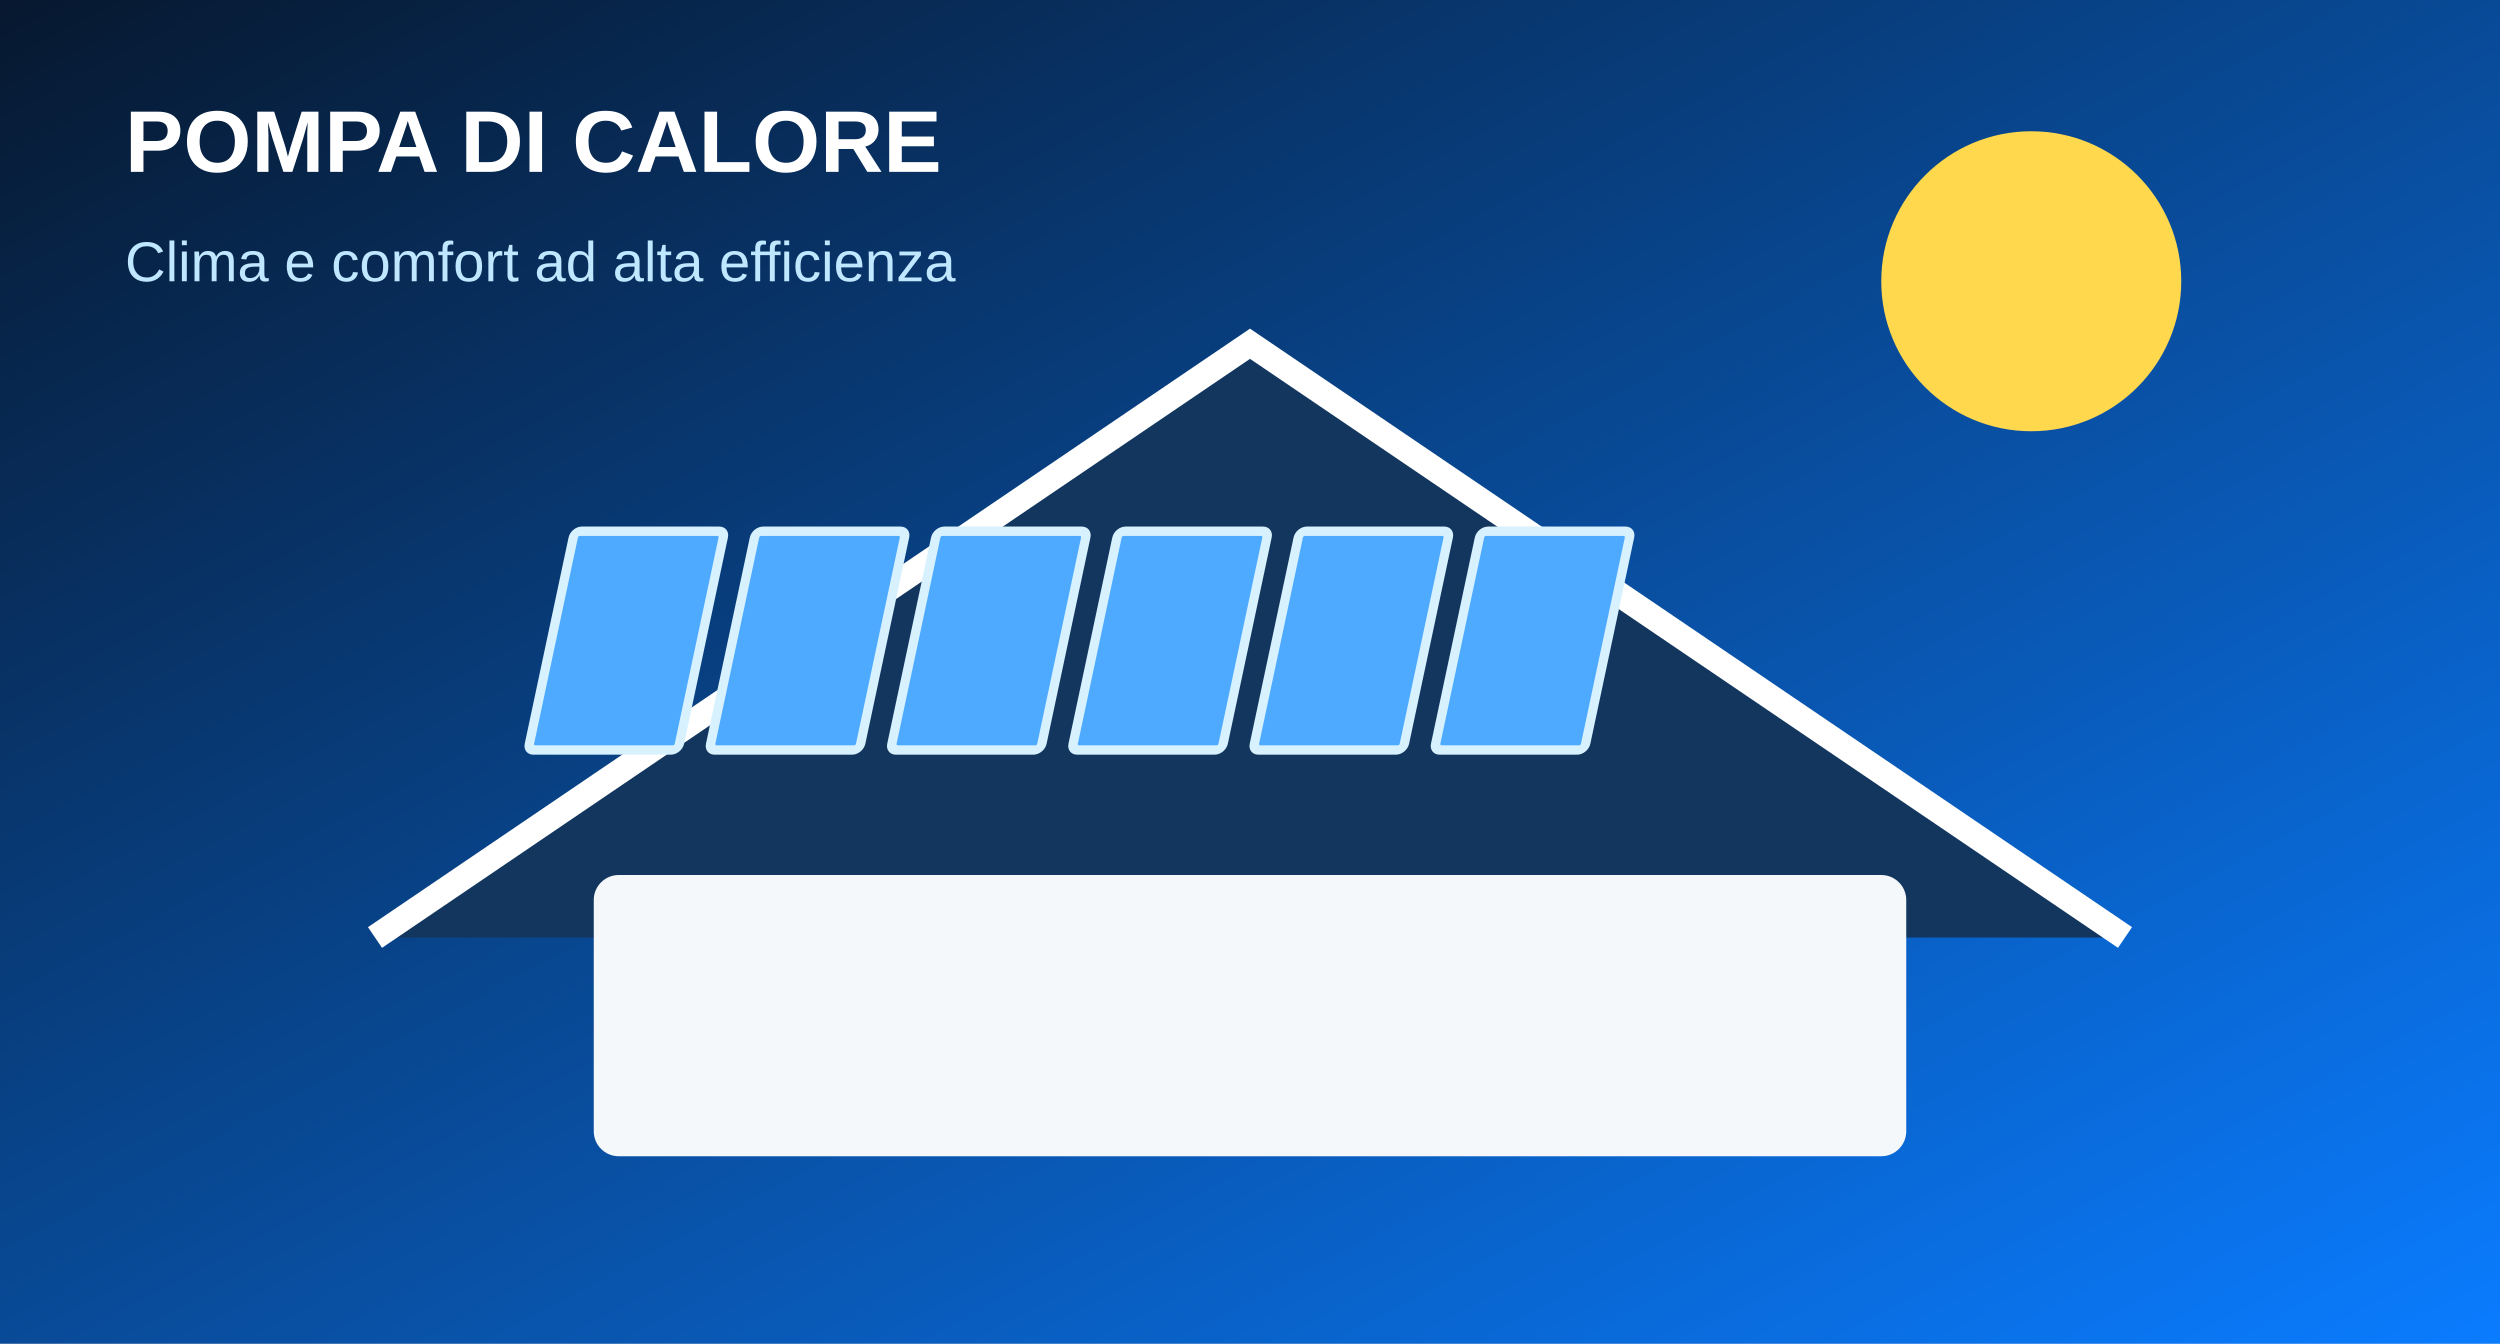
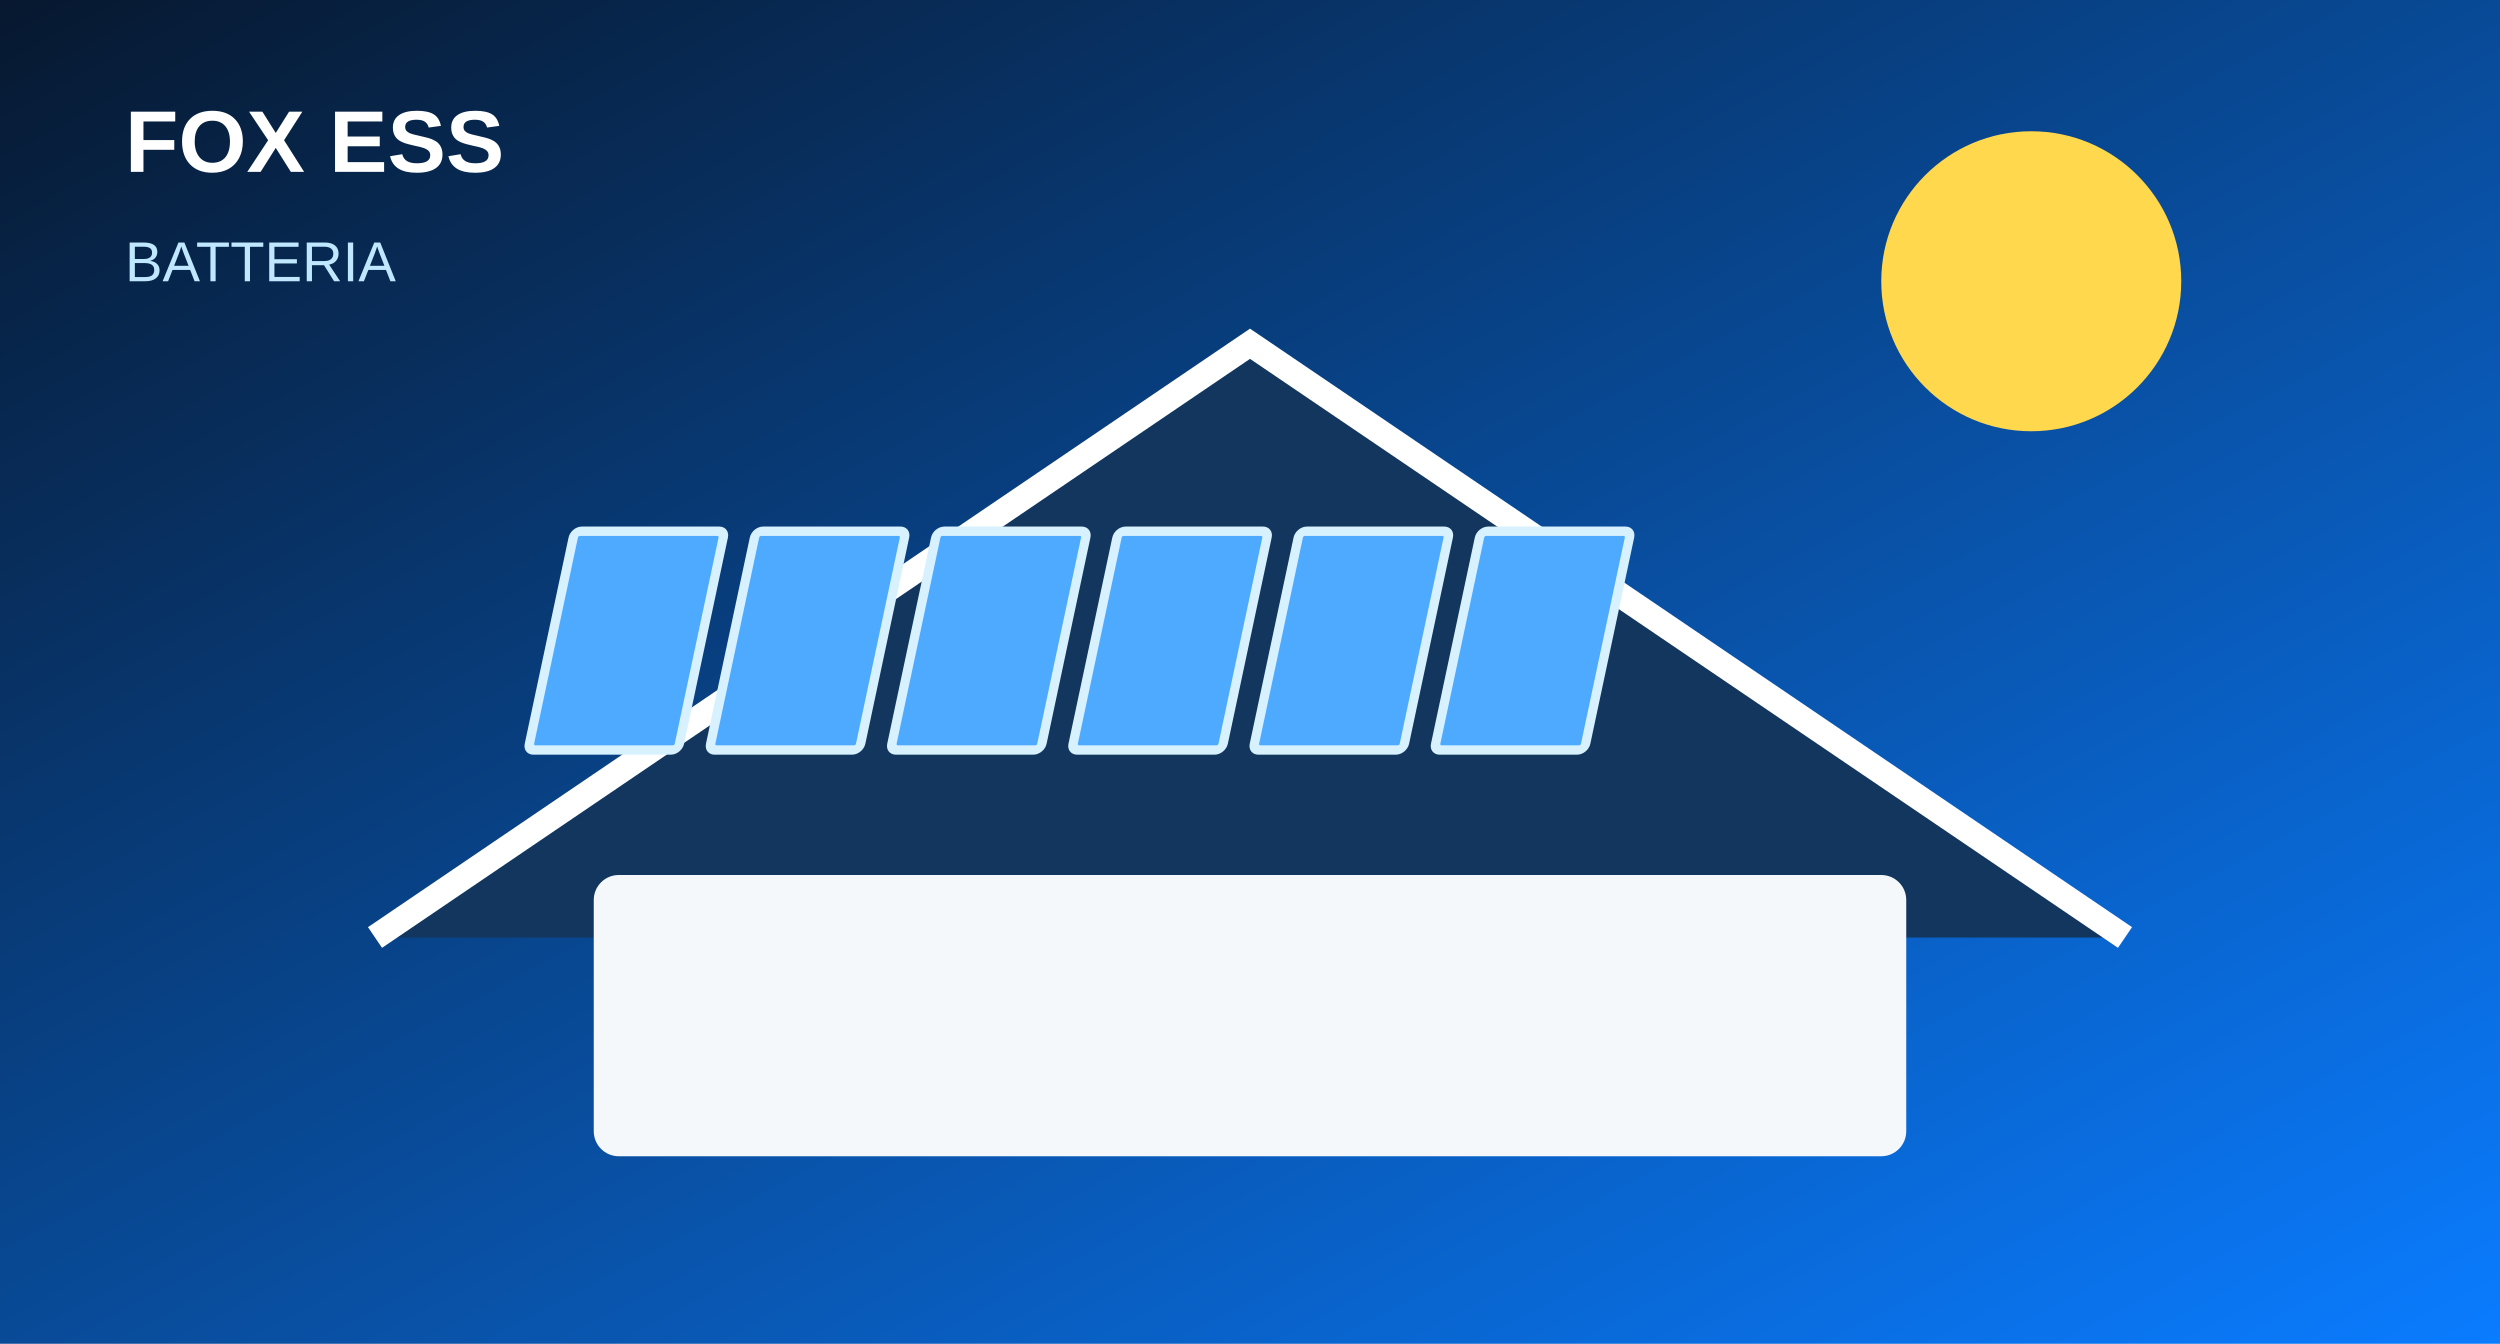
<svg xmlns="http://www.w3.org/2000/svg" viewBox="0 0 800 430">
  <defs>
    <linearGradient id="g" x1="0" y1="0" x2="1" y2="1">
      <stop stop-color="#07182f" />
      <stop offset="1" stop-color="#0a7cff" />
    </linearGradient>
  </defs>
  <rect width="800" height="430" fill="url(#g)" />
  <circle cx="650" cy="90" r="48" fill="#ffd84d" />
  <path d="M120 300L400 110 680 300" fill="#12365d" stroke="#fff" stroke-width="8" />
  <rect x="190" y="280" width="420" height="90" rx="8" fill="#f4f8fb" />
  <g fill="#4daaff" stroke="#d7f1ff" stroke-width="3">
    <rect x="220" y="170" width="48" height="70" rx="2" transform="skewX(-12)" />
    <rect x="278" y="170" width="48" height="70" rx="2" transform="skewX(-12)" />
    <rect x="336" y="170" width="48" height="70" rx="2" transform="skewX(-12)" />
    <rect x="394" y="170" width="48" height="70" rx="2" transform="skewX(-12)" />
    <rect x="452" y="170" width="48" height="70" rx="2" transform="skewX(-12)" />
    <rect x="510" y="170" width="48" height="70" rx="2" transform="skewX(-12)" />
  </g>
-   <text x="40" y="55" fill="#fff" font-size="28" font-family="Arial" font-weight="700">POMPA DI CALORE</text>
-   <text x="40" y="90" fill="#bfe7ff" font-size="18" font-family="Arial">Clima e comfort ad alta efficienza</text>
+   <text x="40" y="55" fill="#fff" font-size="28" font-family="Arial" font-weight="700">FOX ESS</text>
+   <text x="40" y="90" fill="#bfe7ff" font-size="18" font-family="Arial">BATTERIA</text>
</svg>
